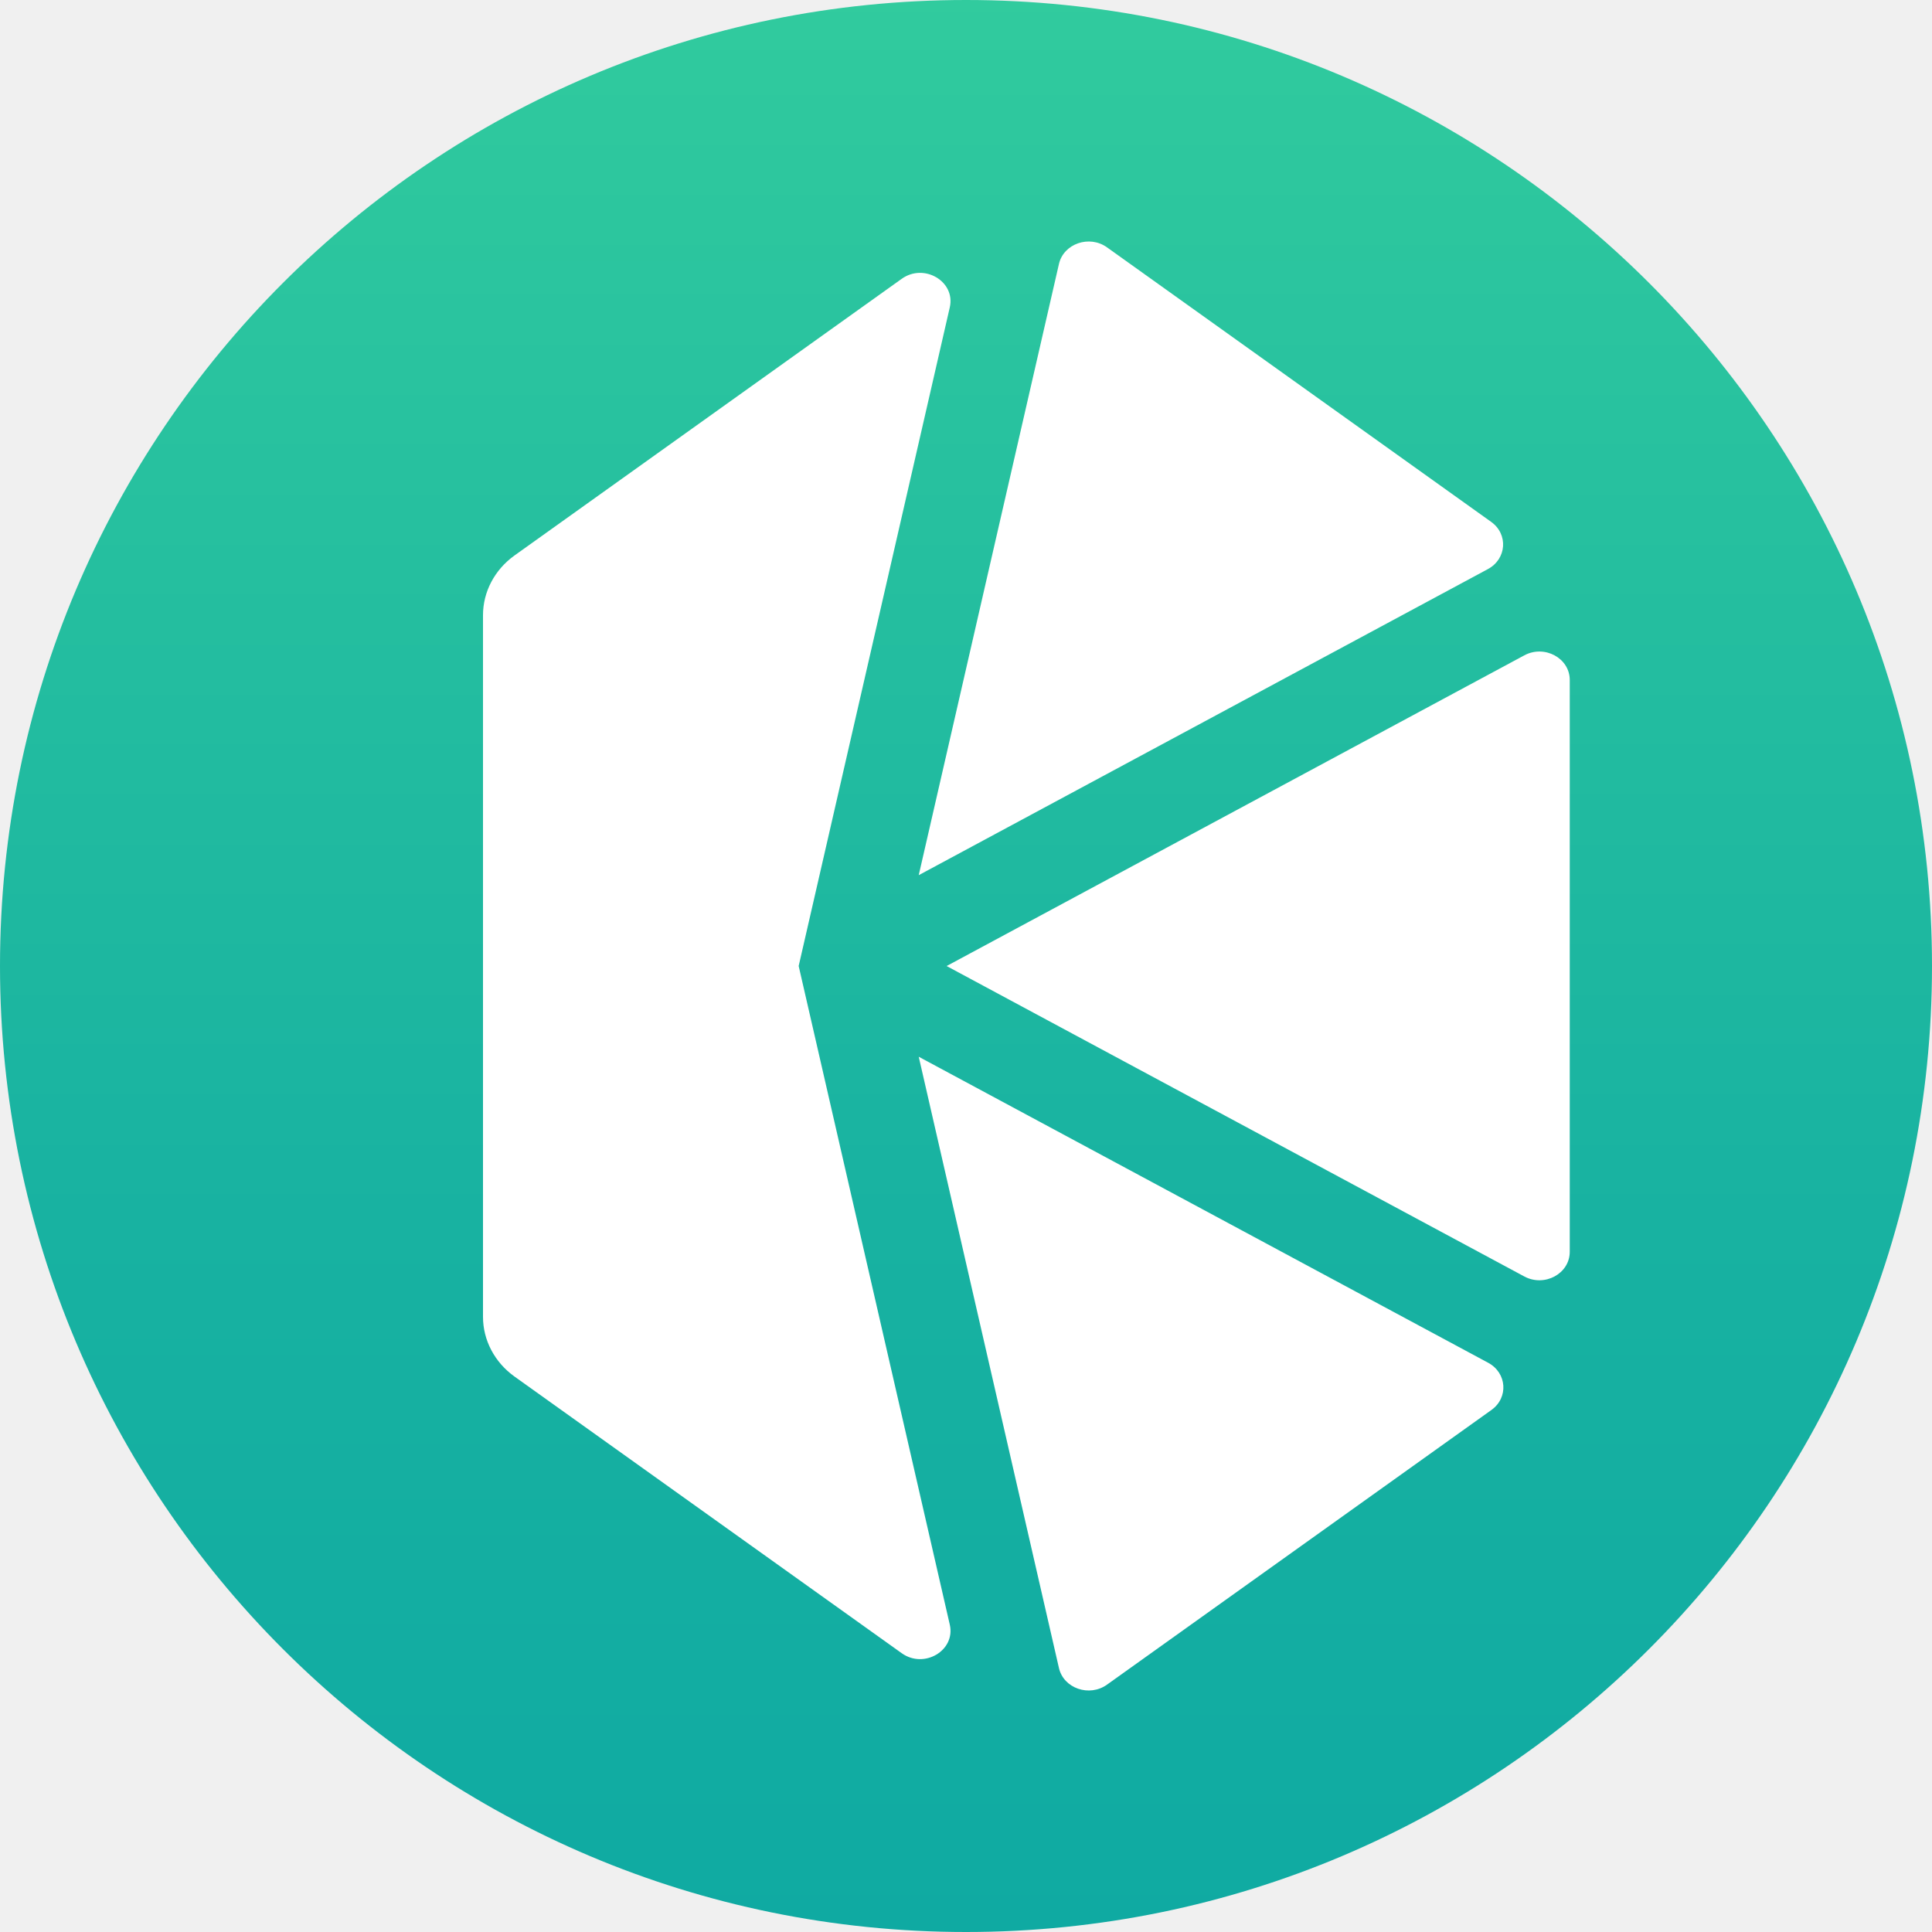
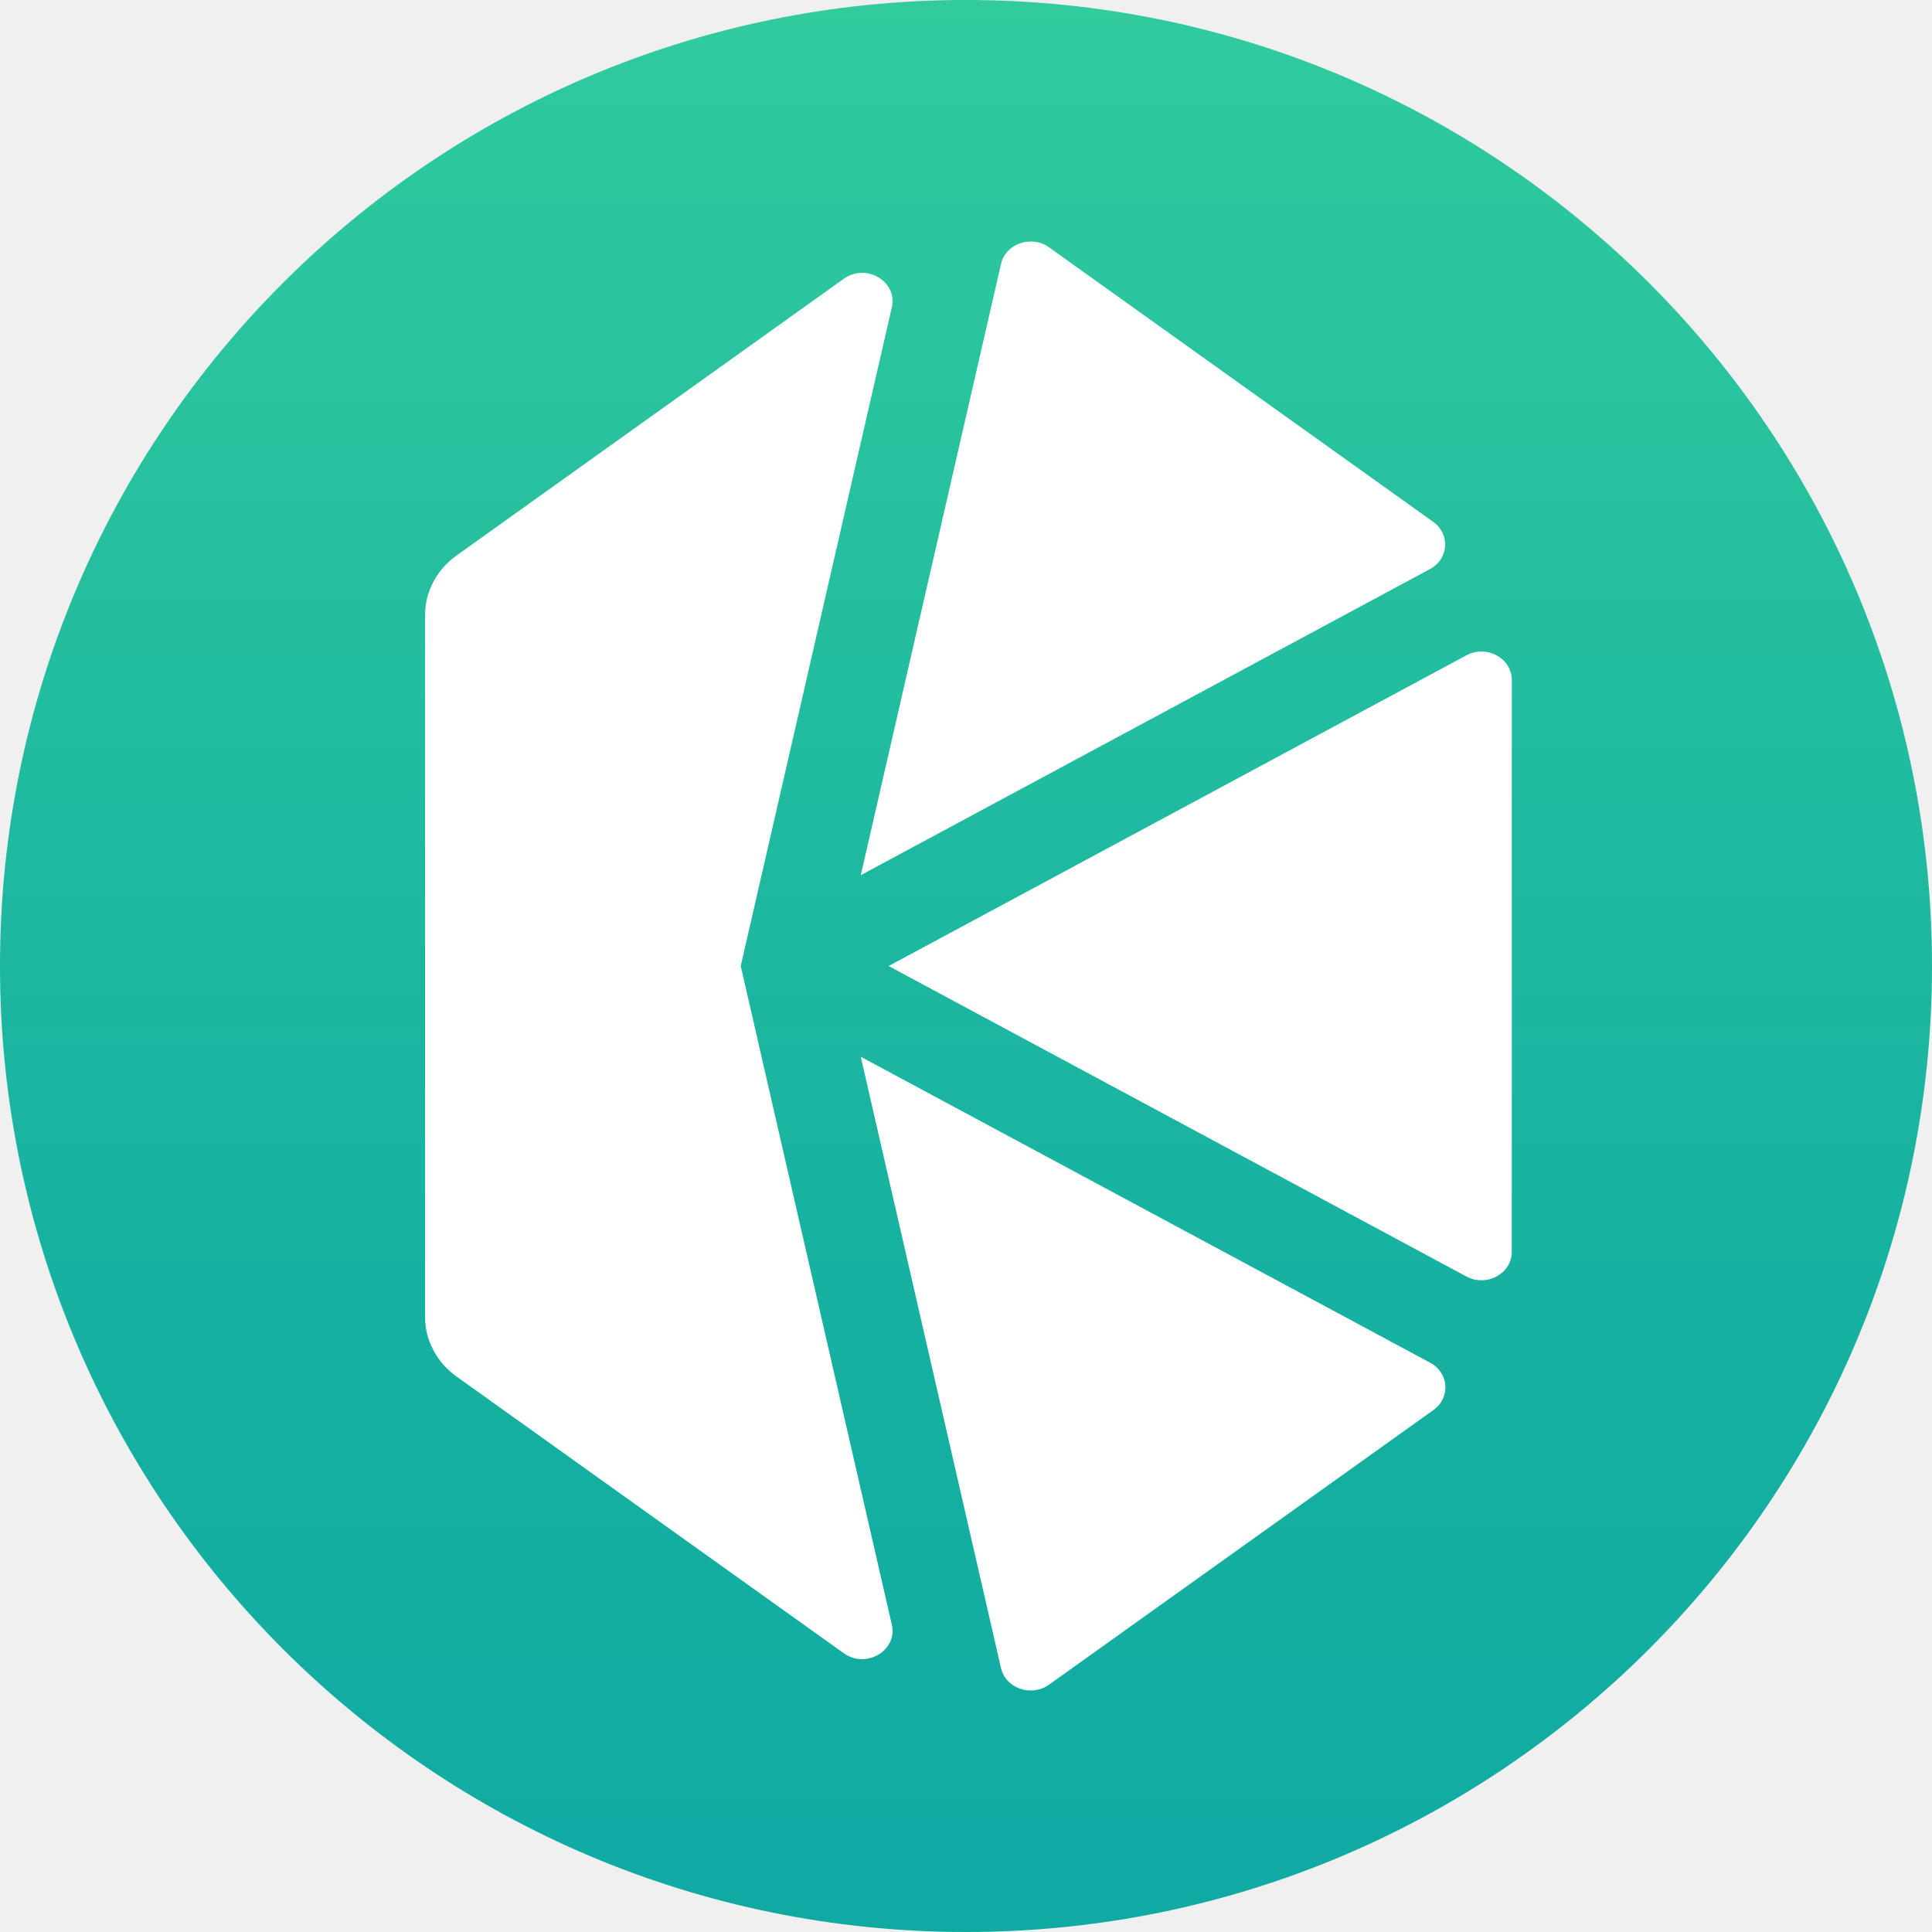
- <svg xmlns="http://www.w3.org/2000/svg" width="64px" height="64px" viewBox="0 0 64 64" version="1.1">
+ <svg xmlns="http://www.w3.org/2000/svg" width="100" height="100" viewBox="0 0 100 100" fill="none">
+   <path d="M50 100C77.614 100 100 77.614 100 50C100 22.386 77.614 0 50 0C22.386 0 0 22.386 0 50C0 77.614 22.386 100 50 100Z" fill="url(#paint0_linear_953_2091)" />
+   <path d="M44.553 54.697L74.026 70.535C75 71.059 75.089 72.342 74.197 72.98L54.298 87.198C53.383 87.851 52.053 87.391 51.811 86.338L44.553 54.697ZM43.674 14.43C44.834 13.601 46.468 14.572 46.161 15.907L38.34 50L46.161 84.093C46.467 85.428 44.833 86.399 43.674 85.571L23.634 71.251C22.604 70.516 22 69.372 22 68.159V31.842C22 30.63 22.604 29.486 23.633 28.751L43.674 14.43ZM75.898 33.921C76.945 33.358 78.25 34.066 78.25 35.196V64.794C78.25 65.924 76.945 66.632 75.899 66.07L45.996 50.001L75.898 33.921ZM51.812 13.662C52.053 12.609 53.384 12.149 54.299 12.803L74.183 27.012C75.075 27.649 74.986 28.932 74.013 29.456L44.554 45.298L51.812 13.662Z" fill="white" />
  <defs>
-     <linearGradient x1="50%" y1="0%" x2="50%" y2="100%" id="linearGradient-1">
-       <stop stop-color="#31CB9E" offset="0%" />
-       <stop stop-color="#2FC99E" offset="4%" />
-       <stop stop-color="#18B2A1" offset="63%" />
-       <stop stop-color="#0FAAA2" offset="100%" />
+     <linearGradient id="paint0_linear_953_2091" x1="50" y1="0" x2="50" y2="100" gradientUnits="userSpaceOnUse">
+       <stop stop-color="#31CB9E" />
+       <stop offset="0.04" stop-color="#2FC99E" />
+       <stop offset="0.63" stop-color="#18B2A1" />
+       <stop offset="1" stop-color="#0FAAA2" />
    </linearGradient>
  </defs>
-   <g id="Desktop" stroke="none" stroke-width="1" fill="none" fill-rule="evenodd">
-     <g id="Group" fill-rule="nonzero">
-       <g id="download-(1)">
-         <circle id="Oval-2" fill="url(#linearGradient-1)" cx="32" cy="32" r="32" />
-         <g id="Group" transform="translate(16, 8)" fill="#FFFFFF">
-           <path d="M14.434,27.006 L33.297,37.143 C33.92,37.478 33.977,38.299 33.406,38.707 L33.406,38.707 L20.671,47.806 C20.085,48.225 19.234,47.93 19.079,47.256 L19.079,47.256 L14.434,27.006 Z M13.872,1.235 C14.614,0.705 15.659,1.326 15.463,2.181 L15.463,2.181 L10.457,24 L15.463,45.819 C15.659,46.674 14.613,47.295 13.871,46.765 L13.871,46.765 L1.045,37.601 C0.387,37.13 0,36.398 0,35.622 L0,35.622 L0,12.379 C0,11.603 0.387,10.871 1.045,10.4 L1.045,10.4 Z M34.495,13.709 C35.165,13.349 36,13.802 36,14.525 L36,14.525 L36,33.468 C36,34.192 35.165,34.644 34.495,34.285 L34.495,34.285 L15.358,24.001 Z M19.079,0.744 C19.234,0.07 20.086,-0.225 20.671,0.194 L20.671,0.194 L33.397,9.288 C33.968,9.696 33.911,10.517 33.288,10.852 L33.288,10.852 L14.434,20.991 Z" id="Combined-Shape" />
-         </g>
-       </g>
-     </g>
-   </g>
</svg>
